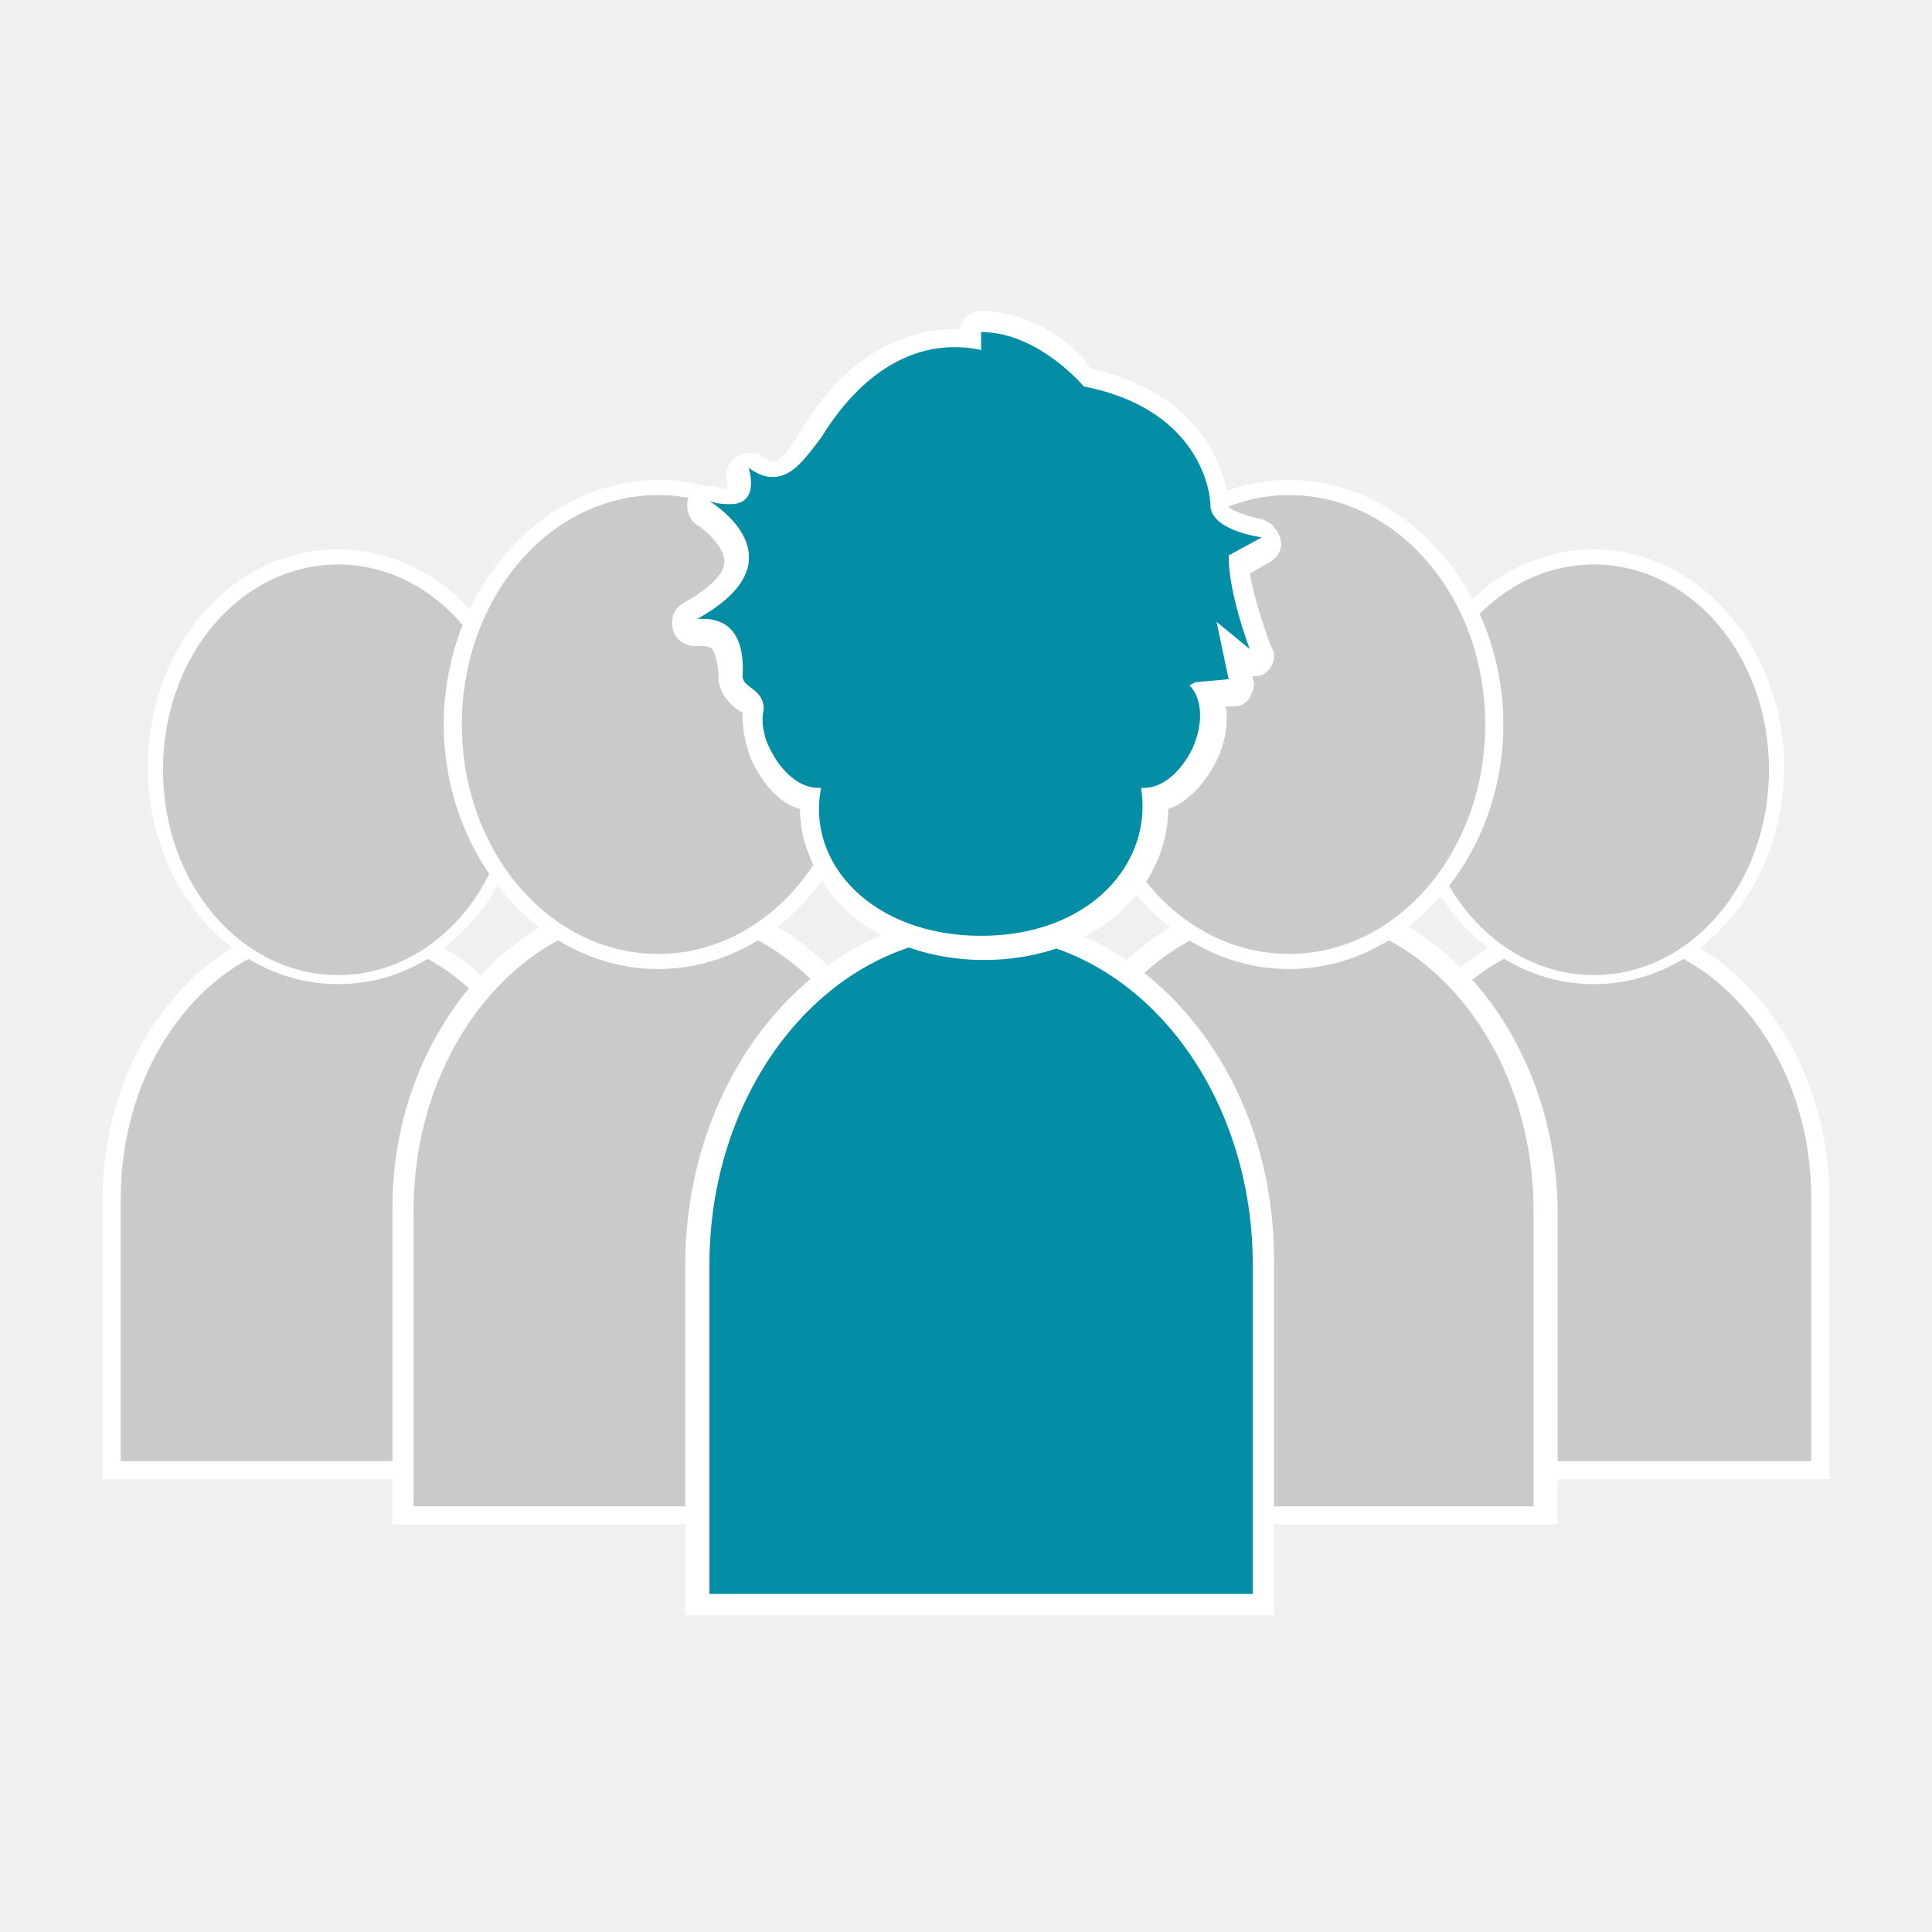
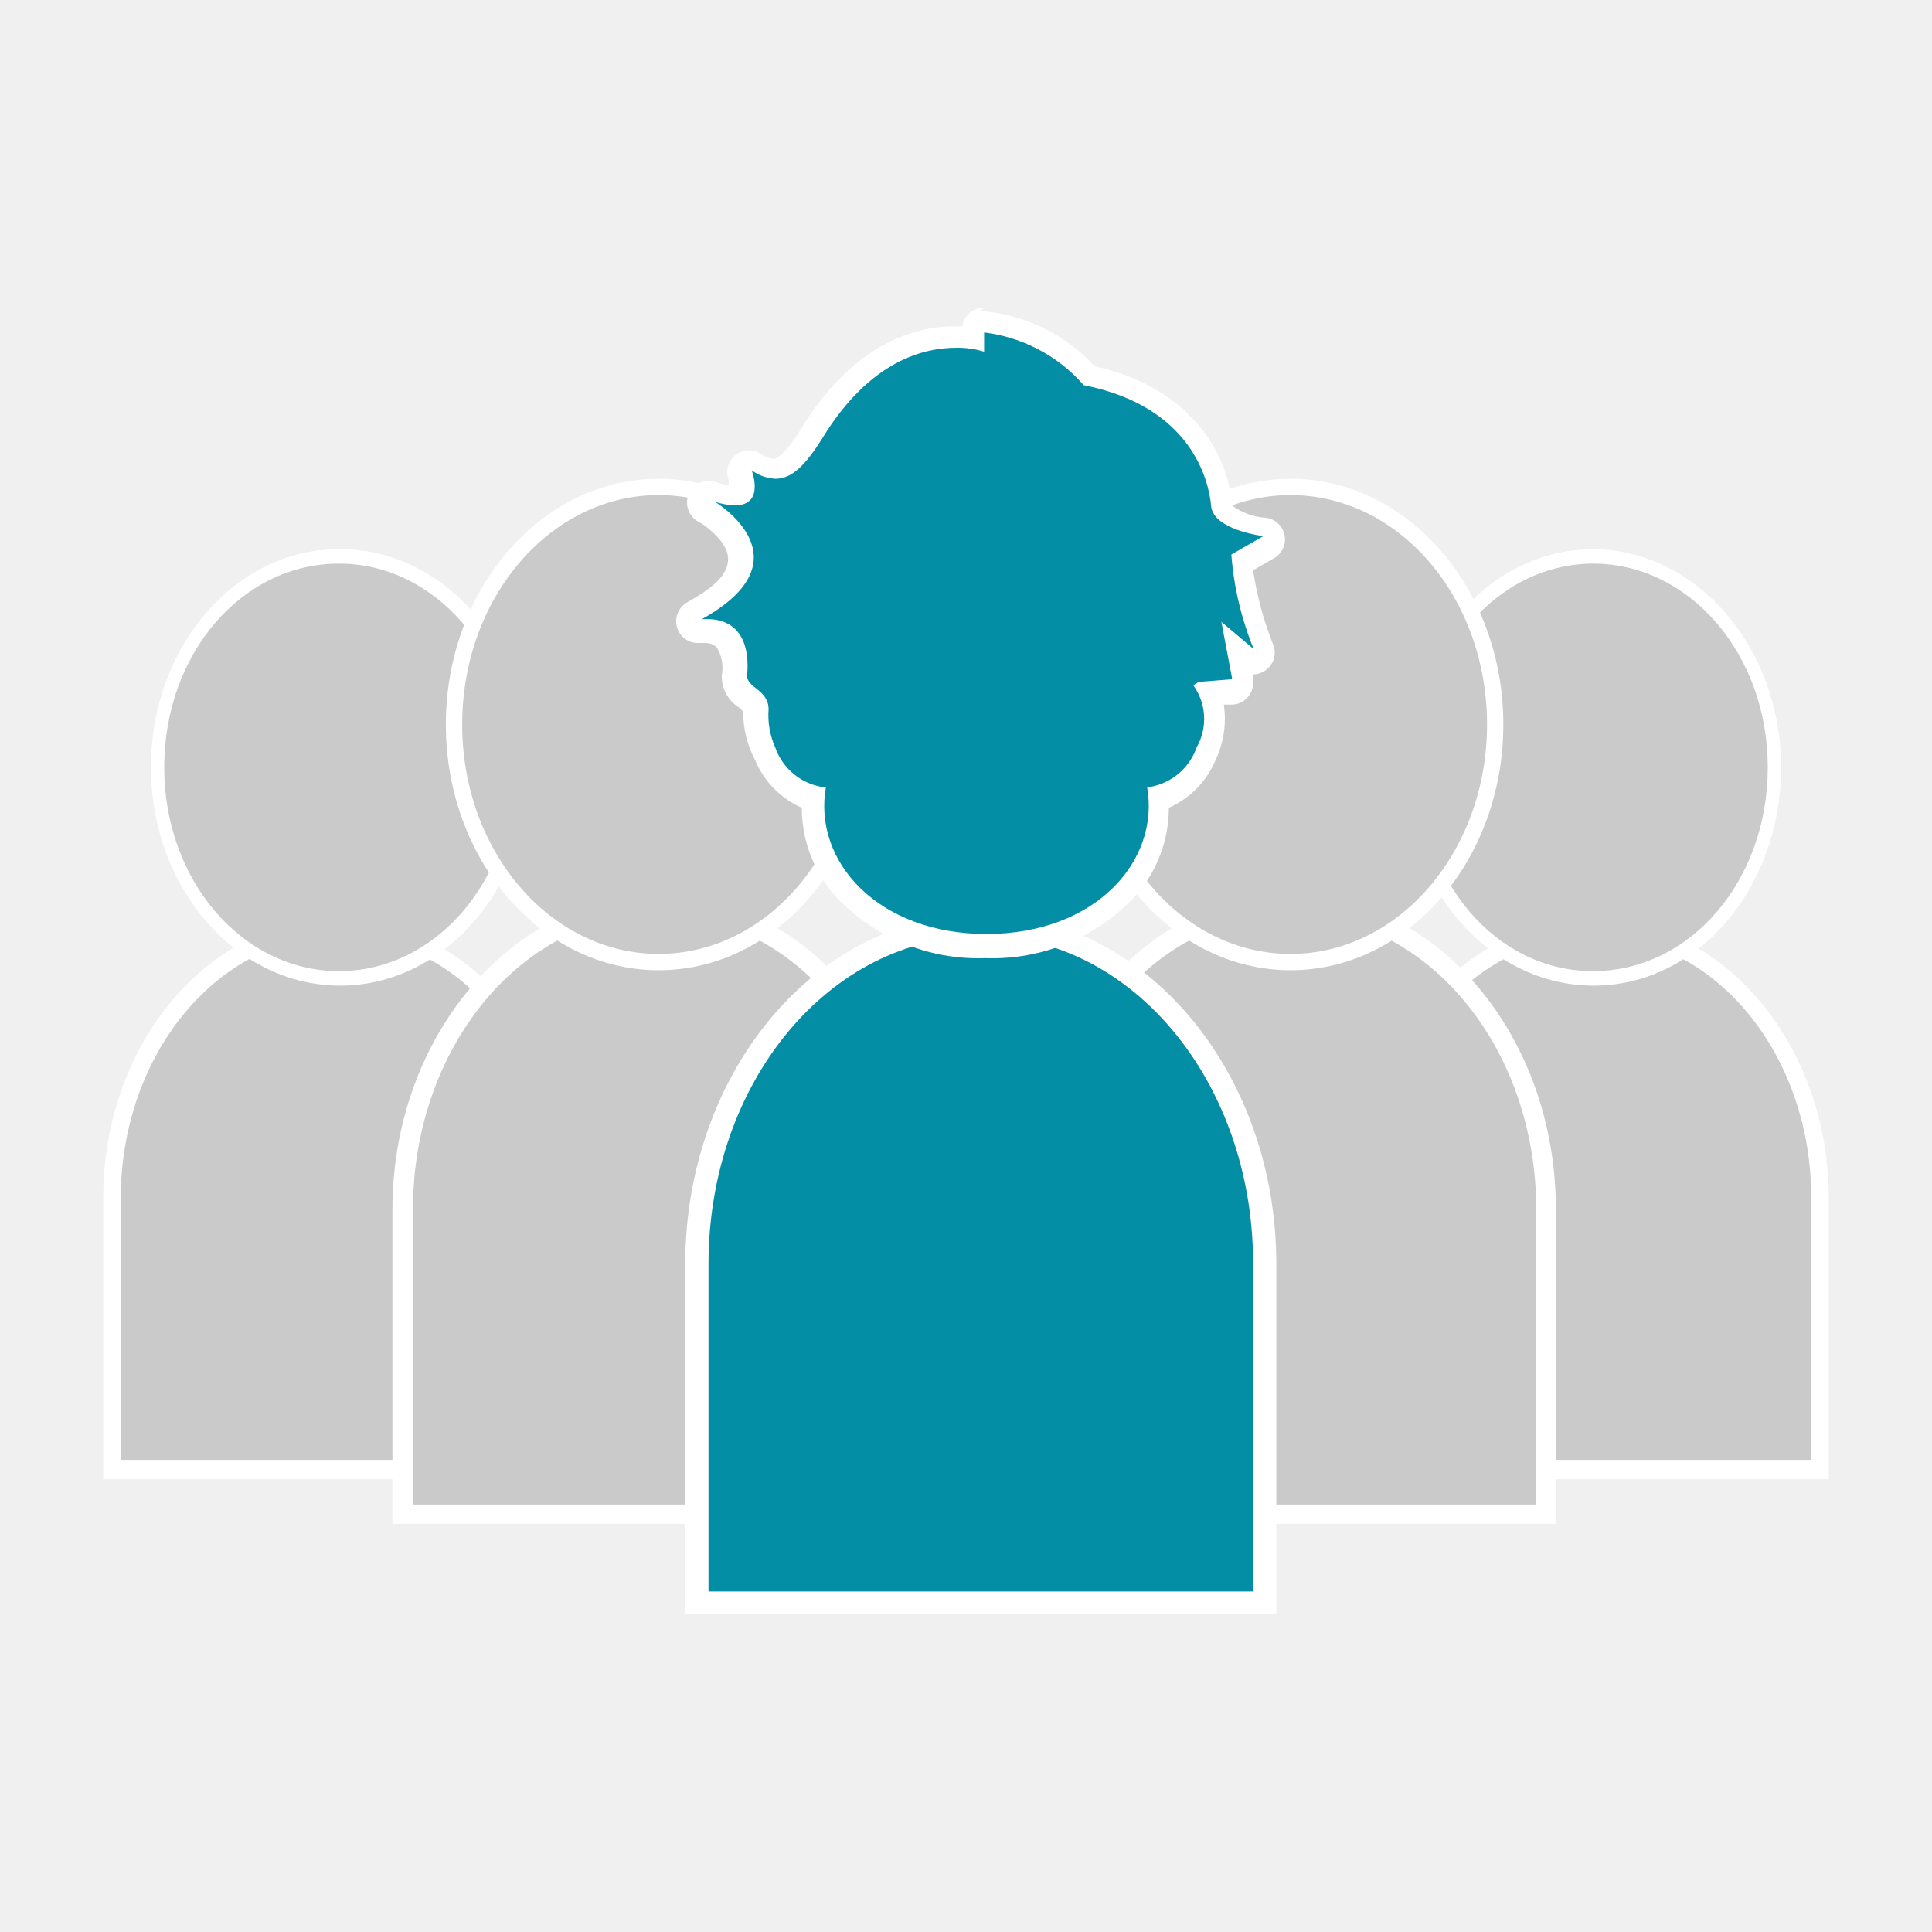
- <svg xmlns="http://www.w3.org/2000/svg" version="1.1" x="0px" y="0px" viewBox="0 0 64 64" style="enable-background:new 0 0 64 64;" xml:space="preserve">
-   <style type="text/css">
- 	.st0{fill:none;}
- 	.st1{fill:#038EA5;}
- 	.st2{fill:#CACACA;}
- 	.st3{fill:#038EA5;stroke:#FFFFFF;stroke-width:0.5;stroke-miterlimit:10;}
- 	.st4{fill:#FFFFFF;}
- 	.st5{fill:#CACACA;stroke:#FFFFFF;stroke-width:0.5;stroke-miterlimit:10;}
- 	.st6{fill:#038EA5;stroke:#FFFFFF;stroke-width:0.25;stroke-miterlimit:10;}
- 	.st7{clip-path:url(#SVGID_2_);fill:#CACACA;}
- 	.st8{fill:#5D9B99;}
- 	.st9{fill:none;stroke:#038EA5;stroke-width:3;stroke-miterlimit:10;}
- 	.st10{fill:#038EA5;stroke:#CACACA;stroke-miterlimit:10;}
- 	.st11{fill:#FFFFFF;stroke:#038EA5;stroke-miterlimit:10;}
- 	.st12{fill:none;stroke:#038EA5;stroke-miterlimit:10;}
- 	.st13{clip-path:url(#SVGID_4_);fill:#038EA5;}
- 	.st14{fill:#CECECE;}
- </style>
-   <g id="c-map_x5F__x5F_all">
-     <g id="c-map_x5F__x5F_all_x5F_hide">
- 	</g>
-   </g>
-   <g id="c-map_x5F__x5F_pin--other_x5F_hide">
- </g>
-   <g id="c-map_x5F__x5F_pin--other_1_">
- </g>
-   <g id="c-map_x5F__x5F_pin--large_x5F_hide">
- </g>
-   <g id="c-map_x5F__x5F_pin--large">
- </g>
-   <g id="c-map_x5F__x5F_pin--medium">
- </g>
-   <g id="c-map_x5F__x5F_pin--small">
- </g>
-   <g id="c-link_x5F__x5F_arakawa">
- </g>
-   <g id="c-carousel_x5F_next">
- </g>
-   <g id="c-carousel_x5F_prev">
- </g>
-   <g id="c-link_x5F_external">
- </g>
-   <g id="c-card_x5F_schedule">
- </g>
-   <g id="c-card_x5F_wireframe">
- </g>
-   <g id="c-card_x5F_definition">
- </g>
-   <g id="c-card_x5F_version">
- </g>
-   <g id="c-card_x5F_developer">
- </g>
-   <g id="c-card_x5F_cms">
- </g>
-   <g id="c-card_x5F_javascript">
- </g>
-   <g id="c-card_x5F_css">
- </g>
-   <g id="c-card_x5F_html">
- </g>
-   <g id="c-card_x5F_sort">
- </g>
-   <g id="c-card_x5F_leader">
-     <g>
-       <path class="st2" d="M45.2,48.7v-9c0-4.9,3.4-9,7.5-9c4.1,0,7.5,4,7.5,9v9H45.2z" />
-       <path class="st4" d="M52.8,31c4,0,7.2,3.9,7.2,8.7v8.7H45.5v-8.7C45.5,34.9,48.8,31,52.8,31 M52.8,30.4c-4.3,0-7.8,4.2-7.8,9.3    v8.7V49h0.6H60h0.6v-0.6v-8.7C60.6,34.6,57.1,30.4,52.8,30.4L52.8,30.4z" />
-     </g>
-     <g>
-       <ellipse class="st2" cx="52.8" cy="25.4" rx="6" ry="7" />
-       <path class="st4" d="M52.8,18.7c3.2,0,5.8,3,5.8,6.8s-2.6,6.8-5.8,6.8c-3.2,0-5.8-3-5.8-6.8S49.6,18.7,52.8,18.7 M52.8,18.2    c-3.5,0-6.3,3.2-6.3,7.2s2.8,7.2,6.3,7.2s6.3-3.2,6.3-7.2S56.2,18.2,52.8,18.2L52.8,18.2z" />
-     </g>
-     <g>
-       <path class="st2" d="M3.7,48.7v-9c0-4.9,3.4-9,7.5-9c4.1,0,7.5,4,7.5,9v9H3.7z" />
-       <path class="st4" d="M11.2,31c4,0,7.2,3.9,7.2,8.7v8.7H4v-8.7C4,34.9,7.2,31,11.2,31 M11.2,30.4c-4.3,0-7.8,4.2-7.8,9.3v8.7V49H4    h14.5H19v-0.6v-8.7C19,34.6,15.5,30.4,11.2,30.4L11.2,30.4z" />
-     </g>
-     <g>
-       <ellipse class="st2" cx="11.2" cy="25.4" rx="6" ry="7" />
-       <path class="st4" d="M11.2,18.7c3.2,0,5.8,3,5.8,6.8s-2.6,6.8-5.8,6.8s-5.8-3-5.8-6.8S8,18.7,11.2,18.7 M11.2,18.2    c-3.5,0-6.3,3.2-6.3,7.2s2.8,7.2,6.3,7.2s6.3-3.2,6.3-7.2S14.7,18.2,11.2,18.2L11.2,18.2z" />
-     </g>
-     <g>
-       <path class="st2" d="M34.3,50.2V40.1c0-5.6,3.8-10.1,8.5-10.1c4.7,0,8.5,4.5,8.5,10.1v10.1H34.3z" />
-       <path class="st4" d="M42.7,30.3c4.5,0,8.1,4.4,8.1,9.8v9.8H34.6v-9.8C34.6,34.7,38.3,30.3,42.7,30.3 M42.7,29.6    c-4.8,0-8.8,4.7-8.8,10.4v9.8v0.7h0.7h16.3h0.7v-0.7v-9.8C51.5,34.3,47.6,29.6,42.7,29.6L42.7,29.6z" />
-     </g>
-     <g>
-       <ellipse class="st2" cx="42.7" cy="24" rx="6.8" ry="7.9" />
-       <path class="st4" d="M42.7,16.4c3.6,0,6.5,3.4,6.5,7.6s-2.9,7.6-6.5,7.6s-6.5-3.4-6.5-7.6S39.2,16.4,42.7,16.4 M42.7,15.9    c-3.9,0-7.1,3.7-7.1,8.1s3.2,8.1,7.1,8.1c3.9,0,7.1-3.7,7.1-8.1S46.6,15.9,42.7,15.9L42.7,15.9z" />
-     </g>
-     <g>
-       <path class="st2" d="M13.4,50.2V40.1c0-5.6,3.8-10.1,8.5-10.1c4.7,0,8.5,4.5,8.5,10.1v10.1H13.4z" />
-       <path class="st4" d="M21.8,30.3c4.5,0,8.1,4.4,8.1,9.8v9.8H13.7v-9.8C13.7,34.7,17.3,30.3,21.8,30.3 M21.8,29.6    c-4.8,0-8.8,4.7-8.8,10.4v9.8v0.7h0.7H30h0.7v-0.7v-9.8C30.6,34.3,26.7,29.6,21.8,29.6L21.8,29.6z" />
-     </g>
-     <g>
-       <ellipse class="st2" cx="21.8" cy="24" rx="6.8" ry="7.9" />
-       <path class="st4" d="M21.8,16.4c3.6,0,6.5,3.4,6.5,7.6s-2.9,7.6-6.5,7.6s-6.5-3.4-6.5-7.6S18.2,16.4,21.8,16.4 M21.8,15.9    c-3.9,0-7.1,3.7-7.1,8.1s3.2,8.1,7.1,8.1c3.9,0,7.1-3.7,7.1-8.1S25.7,15.9,21.8,15.9L21.8,15.9z" />
-     </g>
-     <g>
-       <path class="st1" d="M23.1,53.1V41.9c0-6.2,4.2-11.2,9.4-11.2c5.2,0,9.4,5,9.4,11.2v11.2H23.1z" />
-       <path class="st4" d="M32.5,31c5,0,9,4.9,9,10.9v10.9H23.5V41.9C23.5,35.9,27.5,31,32.5,31 M32.5,30.3c-5.4,0-9.8,5.2-9.8,11.6    v10.9v0.7h0.7h18.1h0.7v-0.7V41.9C42.3,35.5,37.9,30.3,32.5,30.3L32.5,30.3z" />
-     </g>
-     <g>
-       <path class="st1" d="M32.6,31.4c-2,0-3.7-0.7-4.7-2c-0.7-0.9-1.1-1.9-1-2.9c-0.6-0.1-1.3-0.7-1.6-1.5c-0.2-0.4-0.3-0.9-0.3-1.3    c0,0,0-0.1,0-0.1c0-0.2-0.1-0.2-0.3-0.4c-0.2-0.1-0.5-0.4-0.4-0.7c0-0.6,0-1-0.3-1.2C23.9,21,23.6,21,23.4,21c-0.1,0-0.1,0-0.1,0    c0,0,0,0-0.1,0c-0.2,0-0.3-0.1-0.3-0.2c-0.1-0.2,0-0.3,0.2-0.4c0.7-0.4,1.5-1,1.5-1.7c0-0.8-1.1-1.5-1.1-1.5    c-0.2-0.1-0.2-0.3-0.1-0.5c0.1-0.1,0.2-0.2,0.3-0.2c0,0,0.1,0,0.1,0c0.2,0.1,0.4,0.1,0.6,0.1c0.1,0,0.2,0,0.2-0.1    c0.1-0.1,0-0.4,0-0.6c-0.1-0.1,0-0.3,0.1-0.4c0.1-0.1,0.1-0.1,0.2-0.1c0.1,0,0.1,0,0.2,0.1c0.2,0.1,0.4,0.2,0.6,0.2    c0.4,0,0.8-0.4,1.2-1.2c1.7-2.8,3.7-3.2,4.8-3.2c0.2,0,0.4,0,0.5,0l0-0.3c0-0.1,0-0.2,0.1-0.3s0.2-0.1,0.3-0.1    c1.8,0,3.2,1.4,3.6,1.8c3.8,0.8,4.3,3.5,4.4,4.3c0,0.4,1,0.7,1.4,0.7c0.2,0,0.3,0.1,0.3,0.3c0,0.2,0,0.3-0.2,0.4l-0.9,0.5    c0.1,1.2,0.7,2.8,0.7,2.8c0.1,0.2,0,0.3-0.1,0.4c-0.1,0-0.1,0.1-0.2,0.1c-0.1,0-0.2,0-0.2-0.1L41,21.6l0.2,0.9    c0,0.1,0,0.2-0.1,0.3s-0.2,0.1-0.3,0.1L40.1,23c0.2,0.5,0.2,1.3-0.1,2c-0.4,0.8-1,1.4-1.6,1.5c0.1,1-0.3,2.1-1,2.9    C36.3,30.7,34.6,31.4,32.6,31.4z" />
-       <path class="st4" d="M32.5,11c1.9,0,3.4,1.8,3.4,1.8c3.6,0.7,4.2,3.2,4.2,4c0.1,0.8,1.7,1,1.7,1l-1.1,0.6c0,1.3,0.7,3.1,0.7,3.1    l-1.1-0.9l0.4,1.9l-1.1,0.1l-0.2,0.1c0.4,0.4,0.5,1.2,0.1,2.1c-0.4,0.8-1,1.3-1.6,1.3c0,0-0.1,0-0.1,0c0.4,2.5-1.7,4.9-5.3,4.9    c-3.6,0-5.8-2.4-5.3-4.9c0,0-0.1,0-0.1,0c-0.6,0-1.2-0.5-1.6-1.3c-0.2-0.4-0.3-0.9-0.2-1.3l0,0c0-0.7-0.7-0.7-0.7-1.1    c0.1-1.7-0.8-1.9-1.3-1.9c-0.1,0-0.2,0-0.2,0c3.6-2,0.4-3.9,0.4-3.9c0.3,0.1,0.5,0.1,0.7,0.1c1,0,0.6-1.2,0.6-1.2    c0.3,0.2,0.5,0.3,0.8,0.3c0.6,0,1-0.5,1.6-1.3c1.6-2.6,3.4-3,4.4-3c0.6,0,0.9,0.1,0.9,0.1L32.5,11 M32.5,10.3    c-0.2,0-0.4,0.1-0.5,0.2c-0.1,0.1-0.2,0.2-0.2,0.4c-0.1,0-0.1,0-0.2,0c-1.1,0-3.3,0.4-5.1,3.4c-0.5,0.9-0.8,1-0.9,1    c-0.1,0-0.2-0.1-0.4-0.2C25.1,15,25,15,24.8,15c-0.2,0-0.3,0.1-0.5,0.2c-0.2,0.2-0.3,0.5-0.2,0.8c0,0.1,0,0.1,0,0.2    c-0.1,0-0.2,0-0.4-0.1c-0.1,0-0.1,0-0.2,0c-0.3,0-0.5,0.2-0.7,0.4c-0.1,0.3,0,0.7,0.3,0.9c0.2,0.1,0.9,0.7,0.9,1.2    c0,0.4-0.5,0.9-1.4,1.4c-0.3,0.2-0.4,0.5-0.3,0.9c0.1,0.3,0.4,0.5,0.7,0.5c0,0,0.1,0,0.1,0c0,0,0,0,0.1,0c0.1,0,0.3,0,0.4,0.1    c0.1,0.2,0.2,0.5,0.2,0.9c0,0.6,0.4,0.9,0.6,1.1c0.1,0,0.1,0.1,0.2,0.1c0,0,0,0.1,0,0.1c0,0.5,0.1,1,0.3,1.5    c0.4,0.8,0.9,1.4,1.6,1.6c0,1,0.4,2,1.1,2.9c1.1,1.3,2.9,2.1,5,2.1c2.1,0,3.9-0.8,5-2.1c0.7-0.8,1.1-1.9,1.1-2.9    c0.6-0.2,1.2-0.8,1.6-1.6c0.3-0.6,0.4-1.3,0.3-1.8l0.3,0c0.2,0,0.4-0.1,0.5-0.3c0.1-0.2,0.2-0.4,0.1-0.6l0-0.1c0,0,0,0,0,0    c0.1,0,0.3,0,0.4-0.1c0.3-0.2,0.4-0.6,0.2-0.9c0,0-0.5-1.3-0.7-2.4l0.7-0.4c0.3-0.2,0.4-0.5,0.3-0.8c-0.1-0.3-0.3-0.5-0.6-0.6    c-0.5-0.1-1-0.3-1.1-0.4c-0.1-1.8-1.4-3.9-4.6-4.6C35.8,11.6,34.3,10.3,32.5,10.3L32.5,10.3z" />
+ <svg xmlns="http://www.w3.org/2000/svg" viewBox="0 0 64 64">
+   <defs>
+     <style>.cls-1{fill:none;}.cls-2{fill:#cacaca;}.cls-3{fill:#fff;}.cls-4{fill:#038ea5;}</style>
+   </defs>
+   <g id="レイヤー_2" data-name="レイヤー 2">
+     <g id="c-card_leader">
+       <rect class="cls-1" width="64" height="64" />
+       <path class="cls-2" d="M45.24,48.67v-9c0-4.95,3.38-9,7.52-9s7.52,4,7.52,9v9Z" />
+       <path class="cls-3" d="M52.77,31c4,0,7.23,3.89,7.23,8.68v8.68H45.53V39.7c0-4.79,3.24-8.68,7.23-8.68m0-.58C48.46,30.44,45,34.6,45,39.7V49H60.58V39.7c0-5.11-3.51-9.26-7.81-9.26Z" />
+       <ellipse class="cls-2" cx="52.77" cy="25.42" rx="6.03" ry="6.99" />
+       <path class="cls-3" d="M52.77,18.67c3.2,0,5.79,3,5.79,6.75S56,32.17,52.77,32.17,47,29.15,47,25.42s2.59-6.75,5.79-6.75m0-.48c-3.46,0-6.27,3.25-6.27,7.23s2.81,7.23,6.27,7.23S59,29.41,59,25.42s-2.81-7.23-6.27-7.23Z" />
+       <path class="cls-2" d="M3.71,48.67v-9c0-4.95,3.38-9,7.52-9s7.52,4,7.52,9v9Z" />
+       <path class="cls-3" d="M11.23,31c4,0,7.23,3.89,7.23,8.68v8.68H4V39.7C4,34.91,7.24,31,11.23,31m0-.58c-4.31,0-7.81,4.15-7.81,9.26V49H19V39.7c0-5.11-3.51-9.26-7.81-9.26Z" />
+       <ellipse class="cls-2" cx="11.23" cy="25.42" rx="6.03" ry="6.99" />
+       <path class="cls-3" d="M11.23,18.67c3.2,0,5.79,3,5.79,6.75s-2.59,6.75-5.79,6.75-5.79-3-5.79-6.75S8,18.67,11.23,18.67m0-.48C7.78,18.19,5,21.43,5,25.42s2.81,7.23,6.27,7.23,6.27-3.25,6.27-7.23-2.81-7.23-6.27-7.23Z" />
+       <path class="cls-2" d="M34.28,50.16V40.06c0-5.56,3.8-10.09,8.46-10.09s8.46,4.53,8.46,10.09V50.16Z" />
+       <path class="cls-3" d="M42.75,30.3c4.5,0,8.14,4.37,8.14,9.77v9.77H34.61V40.06c0-5.39,3.64-9.77,8.14-9.77m0-.65C37.9,29.65,34,34.32,34,40.06V50.48H51.54V40.06c0-5.74-3.94-10.42-8.79-10.42Z" />
+       <ellipse class="cls-2" cx="42.75" cy="24" rx="6.78" ry="7.87" />
+       <path class="cls-3" d="M42.75,16.4c3.6,0,6.51,3.4,6.51,7.6s-2.92,7.6-6.51,7.6-6.51-3.4-6.51-7.6,2.92-7.6,6.51-7.6m0-.54c-3.89,0-7.05,3.65-7.05,8.14s3.16,8.14,7.05,8.14S49.8,28.49,49.8,24s-3.16-8.14-7.05-8.14Z" />
+       <path class="cls-2" d="M13.36,50.16V40.06c0-5.56,3.8-10.09,8.46-10.09s8.46,4.53,8.46,10.09V50.16Z" />
+       <path class="cls-3" d="M21.82,30.3c4.5,0,8.14,4.37,8.14,9.77v9.77H13.68V40.06c0-5.39,3.64-9.77,8.14-9.77m0-.65C17,29.65,13,34.32,13,40.06V50.48H30.61V40.06c0-5.74-3.94-10.42-8.79-10.42Z" />
+       <ellipse class="cls-2" cx="21.82" cy="24" rx="6.78" ry="7.87" />
+       <path class="cls-3" d="M21.82,16.4c3.6,0,6.51,3.4,6.51,7.6s-2.92,7.6-6.51,7.6-6.51-3.4-6.51-7.6,2.92-7.6,6.51-7.6m0-.54c-3.89,0-7.05,3.65-7.05,8.14s3.16,8.14,7.05,8.14,7.05-3.65,7.05-8.14-3.16-8.14-7.05-8.14Z" />
+       <path class="cls-4" d="M23.1,53.09V41.87c0-6.18,4.22-11.21,9.4-11.21s9.41,5,9.41,11.21V53.09Z" />
+       <path class="cls-3" d="M32.51,31c5,0,9,4.86,9,10.85V52.72H23.47V41.87c0-6,4-10.85,9-10.85m0-.72c-5.39,0-9.77,5.19-9.77,11.58V53.45H42.28V41.87c0-6.38-4.38-11.58-9.77-11.58Z" />
+       <path class="cls-4" d="M32.63,31.38a6.11,6.11,0,0,1-4.75-2,4.05,4.05,0,0,1-1-2.93A2.48,2.48,0,0,1,25.29,25,3,3,0,0,1,25,23.7a.34.34,0,0,1,0-.09c0-.17-.07-.25-.28-.41a.86.86,0,0,1-.43-.74,1.6,1.6,0,0,0-.26-1.21.89.89,0,0,0-.67-.26h-.21a.36.36,0,0,1-.18-.68c.7-.4,1.53-1,1.54-1.75s-1.1-1.51-1.11-1.52a.36.36,0,0,1,.18-.67l.11,0a2,2,0,0,0,.56.11c.09,0,.2,0,.24-.07a.86.86,0,0,0,0-.6.36.36,0,0,1,.54-.43,1.13,1.13,0,0,0,.59.22c.37,0,.75-.36,1.24-1.17,1.71-2.8,3.71-3.22,4.75-3.22a3.91,3.91,0,0,1,.53,0l0-.26a.36.36,0,0,1,.36-.38,5.42,5.42,0,0,1,3.6,1.8c3.81.8,4.33,3.52,4.4,4.35,0,.41,1,.65,1.41.7a.36.36,0,0,1,.14.67l-.88.5a10.7,10.7,0,0,0,.71,2.79.36.36,0,0,1-.57.41L41,21.61l.17.91a.36.36,0,0,1-.33.43l-.75.06A2.6,2.6,0,0,1,40,25a2.48,2.48,0,0,1-1.61,1.49,4.05,4.05,0,0,1-1,2.93A6.11,6.11,0,0,1,32.63,31.38Z" />
+       <path class="cls-3" d="M32.48,11a5.22,5.22,0,0,1,3.42,1.76c3.6.71,4.15,3.2,4.22,4s1.73,1,1.73,1l-1.06.61a10.37,10.37,0,0,0,.74,3.13l-1.07-.9.36,1.9-1.11.09-.18.11a1.91,1.91,0,0,1,.11,2.06,2,2,0,0,1-1.55,1.31H38c.43,2.46-1.72,4.87-5.32,4.87s-5.76-2.41-5.32-4.87h-.13a2,2,0,0,1-1.55-1.31,2.62,2.62,0,0,1-.22-1.26l0,0c0-.66-.74-.72-.71-1.13.14-1.67-.84-1.86-1.29-1.86l-.21,0c3.6-2,.43-3.89.43-3.89a2.28,2.28,0,0,0,.67.12c1,0,.55-1.16.55-1.16a1.47,1.47,0,0,0,.79.28c.56,0,1-.47,1.55-1.34,1.58-2.59,3.38-3,4.44-3a3,3,0,0,1,.92.13l0-.74m0-.72a.72.72,0,0,0-.72.62H31.6c-1.12,0-3.26.44-5.06,3.39-.53.86-.81,1-.93,1a.82.82,0,0,1-.4-.16.72.72,0,0,0-1.07.86,1,1,0,0,1,0,.17,2,2,0,0,1-.37-.08.72.72,0,0,0-.58,1.32c.24.14.94.68.93,1.21s-.48.94-1.35,1.43a.72.72,0,0,0,.36,1.35h.21a.55.55,0,0,1,.4.14,1.31,1.31,0,0,1,.17.94,1.21,1.21,0,0,0,.56,1.05,1.1,1.1,0,0,1,.15.14.74.74,0,0,0,0,.08A3.37,3.37,0,0,0,25,25.15a3,3,0,0,0,1.56,1.61,4.43,4.43,0,0,0,1.08,2.89,6.47,6.47,0,0,0,5,2.09,6.47,6.47,0,0,0,5-2.09,4.43,4.43,0,0,0,1.08-2.89,3,3,0,0,0,1.56-1.61,3.18,3.18,0,0,0,.26-1.81l.31,0a.72.72,0,0,0,.65-.85l0-.15h0a.72.72,0,0,0,.67-1,11,11,0,0,1-.66-2.45l.68-.39a.72.72,0,0,0-.28-1.35,2.07,2.07,0,0,1-1.09-.4c-.14-1.78-1.43-3.92-4.56-4.62a5.73,5.73,0,0,0-3.79-1.83Z" />
    </g>
  </g>
-   <g id="c-card_x5F_comment">
- </g>
-   <g id="tone_x26_manner">
- </g>
-   <g id="guide">
- </g>
</svg>
